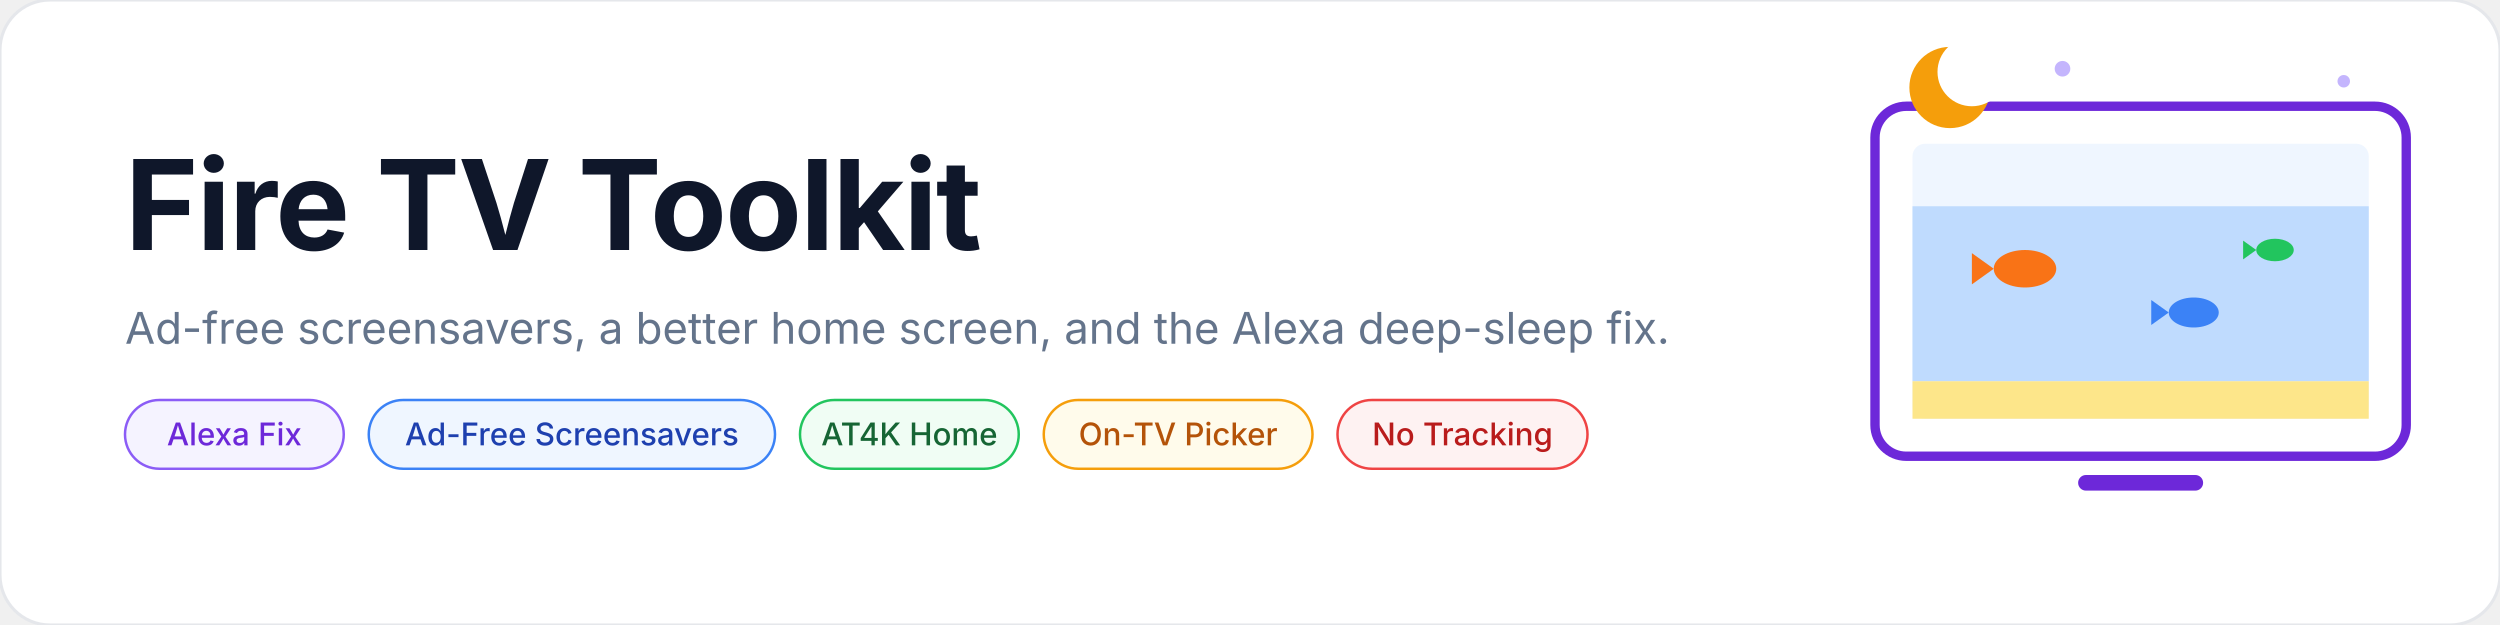
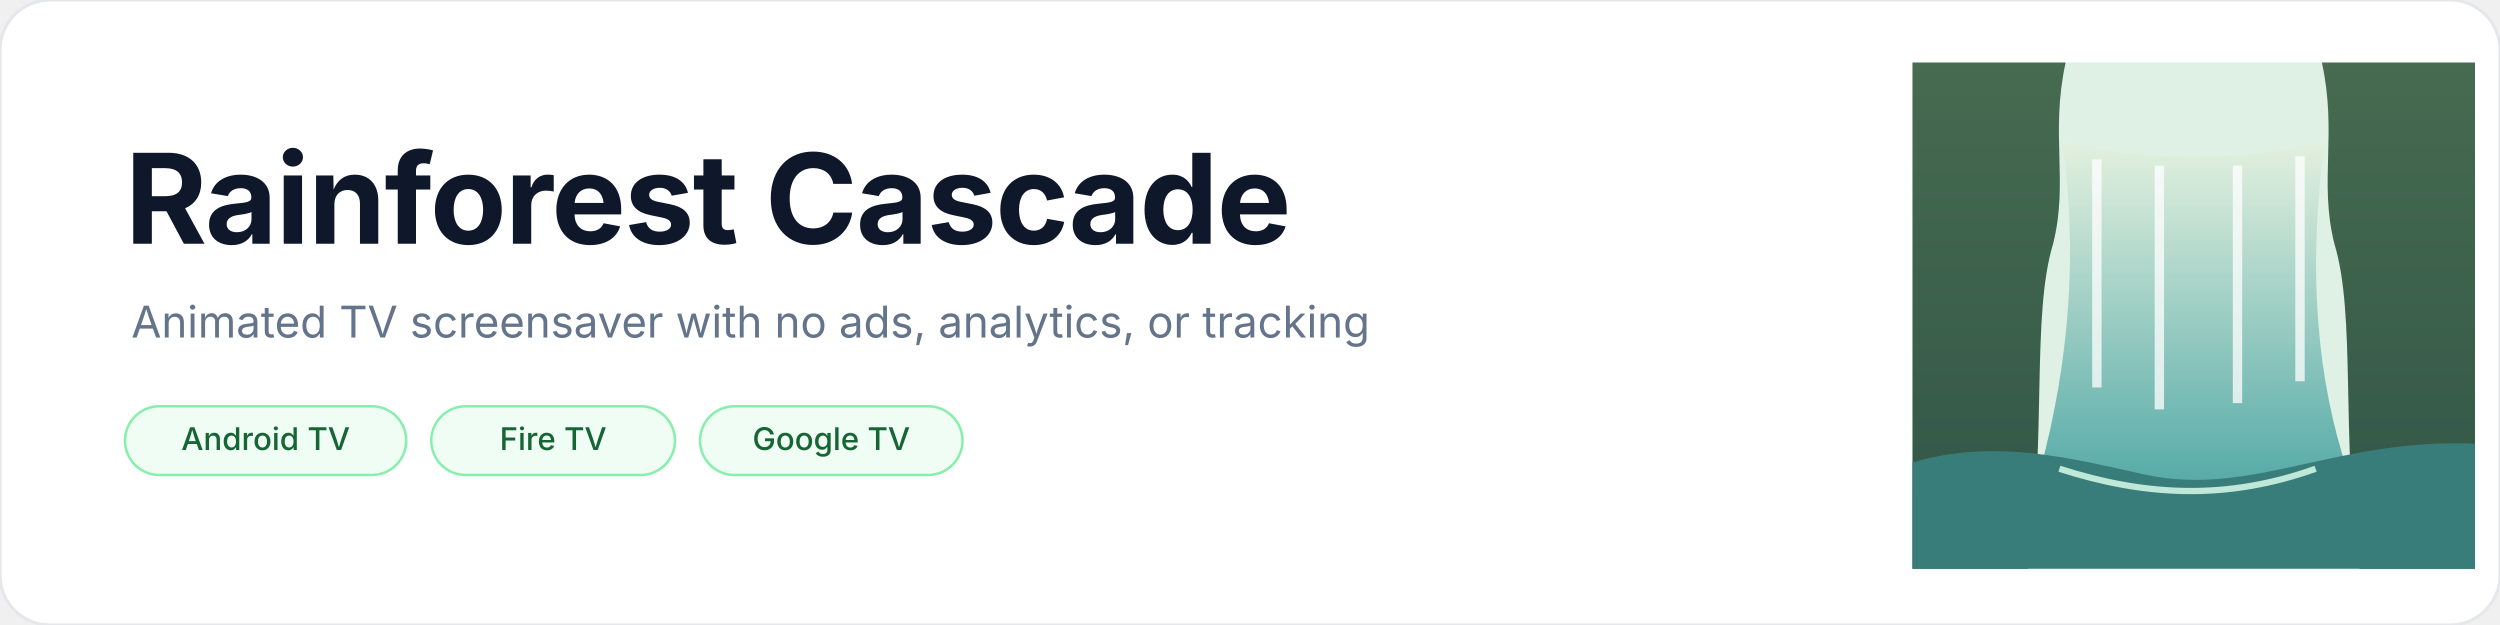
- <svg xmlns="http://www.w3.org/2000/svg" width="800" height="200" viewBox="0 0 800 200">
-   <rect width="800" height="200" fill="#fff" stroke="#e5e7eb" rx="16" />
-   <g transform="translate(600,34)">
-     <rect width="170" height="112" fill="none" stroke="#6d28d9" stroke-width="3" rx="10" />
-     <rect width="146" height="88" x="12" y="12" fill="#eff6ff" rx="4" />
-     <rect width="146" height="56" x="12" y="32" fill="#bfdbfe" />
-     <rect width="146" height="12" x="12" y="88" fill="#fde68a" />
-     <ellipse cx="48" cy="52" rx="10.0" ry="6.0" fill="#f97316" />
-     <path d="M38.0 52 l-7.0 -5.0 v10.0 z" fill="#f97316" />
-     <ellipse cx="102" cy="66" rx="8.0" ry="4.8" fill="#3b82f6" />
-     <path d="M94.0 66 l-5.6 -4.0 v8.0 z" fill="#3b82f6" />
-     <ellipse cx="128" cy="46" rx="6.0" ry="3.6" fill="#22c55e" />
-     <path d="M122.0 46 l-4.2 -3.0 v6.0 z" fill="#22c55e" />
-     <circle cx="24" cy="-6" r="13" fill="#f59e0b" />
-     <circle cx="31" cy="-11" r="11" fill="#fff" />
-     <circle cx="60" cy="-12" r="2.5" fill="#c4b5fd" />
-     <circle cx="150" cy="-8" r="2" fill="#c4b5fd" />
-     <rect width="40" height="5" x="65" y="118" fill="#6d28d9" rx="2.5" />
+ <svg xmlns="http://www.w3.org/2000/svg" viewBox="0 0 800 200" role="img" aria-labelledby="title desc">
+   <defs>
+     <linearGradient id="cliff" x2="0" y2="1">
+       <stop stop-color="#466b50" />
+       <stop offset="1" stop-color="#315547" />
+     </linearGradient>
+     <linearGradient id="water" x2="0" y2="1">
+       <stop stop-color="#e4f1df" />
+       <stop offset="1" stop-color="#4ba5a4" />
+     </linearGradient>
+   </defs>
+   <rect width="800" height="200" rx="16" fill="#fff" stroke="#e5e7eb" />
+   <text x="40" y="78" fill="#0f172a" font-family="system-ui,-apple-system,'Segoe UI',sans-serif" font-size="40" font-weight="700" letter-spacing="-.5">Rainforest Cascade</text>
+   <text x="42" y="108" fill="#64748b" font-family="system-ui,-apple-system,'Segoe UI',sans-serif" font-size="14">Animated TV screensaver with no ads, analytics, or tracking</text>
+   <g font-family="system-ui,-apple-system,'Segoe UI',sans-serif" font-size="10" font-weight="500" text-anchor="middle">
+     <rect x="40" y="130" width="90" height="22" rx="11" fill="#f0fdf4" stroke="#86efac" stroke-width=".8" />
+     <text x="85" y="144" fill="#166534">Android TV</text>
+     <rect x="138" y="130" width="78" height="22" rx="11" fill="#f0fdf4" stroke="#86efac" stroke-width=".8" />
+     <text x="177" y="144" fill="#166534">Fire TV</text>
+     <rect x="224" y="130" width="84" height="22" rx="11" fill="#f0fdf4" stroke="#86efac" stroke-width=".8" />
+     <text x="266" y="144" fill="#166534">Google TV</text>
  </g>
-   <text x="40" y="80" fill="#0f172a" font-family="system-ui, -apple-system, 'Segoe UI', sans-serif" font-size="40" font-weight="700" letter-spacing="-.5">Fire TV Toolkit</text>
-   <text x="40" y="110" fill="#64748b" font-family="system-ui, -apple-system, 'Segoe UI', sans-serif" font-size="14">Ad-free screensavers, a better home screen, and the Alexa deep-sleep fix.</text>
-   <g font-family="system-ui, -apple-system, 'Segoe UI', sans-serif" font-size="10" font-weight="500" text-anchor="middle">
-     <rect width="70" height="22" x="40" y="128" fill="#f5f3ff" stroke="#8b5cf6" stroke-width=".8" rx="11" />
-     <text x="75" y="142.5" fill="#6d28d9">Alexa Fix</text>
-     <rect width="130" height="22" x="118" y="128" fill="#eff6ff" stroke="#3b82f6" stroke-width=".8" rx="11" />
-     <text x="183" y="142.5" fill="#1e40af">Ad-Free Screensavers</text>
-     <rect width="70" height="22" x="256" y="128" fill="#f0fdf4" stroke="#22c55e" stroke-width=".8" rx="11" />
-     <text x="291" y="142.5" fill="#166534">AT4K Home</text>
-     <rect width="86" height="22" x="334" y="128" fill="#fffbeb" stroke="#f59e0b" stroke-width=".8" rx="11" />
-     <text x="377" y="142.5" fill="#b45309">On-TV Picker</text>
-     <rect width="80" height="22" x="428" y="128" fill="#fef2f2" stroke="#ef4444" stroke-width=".8" rx="11" />
-     <text x="468" y="142.5" fill="#b91c1c">No Tracking</text>
+   <g transform="translate(612 20)">
+     <path d="M0 0h180v162h-180z" fill="#dff0e4" />
+     <path d="M0 0h49c-5 23 1 38-4 58-7 23-2 62-8 104h-37zM180 0h-49c5 23-1 38 4 58 7 23 2 62 8 104h37z" fill="url(#cliff)" />
+     <path d="M48 25c23 7 61 7 84 0-6 43-2 78 7 105-27 18-71 18-98 0 9-34 12-68 7-105z" fill="url(#water)" />
+     <path d="M59 31v73m20-71v78m25-78v76m20-79v72" stroke="#fff" stroke-opacity=".75" stroke-width="3" />
+     <path d="M0 128c27-8 52-1 75 4 34 7 61-12 105-10v40h-180z" fill="#387d7a" />
+     <path d="M47 130c28 9 54 10 82 0" fill="none" stroke="#c0e8d9" stroke-width="2" />
  </g>
</svg>
